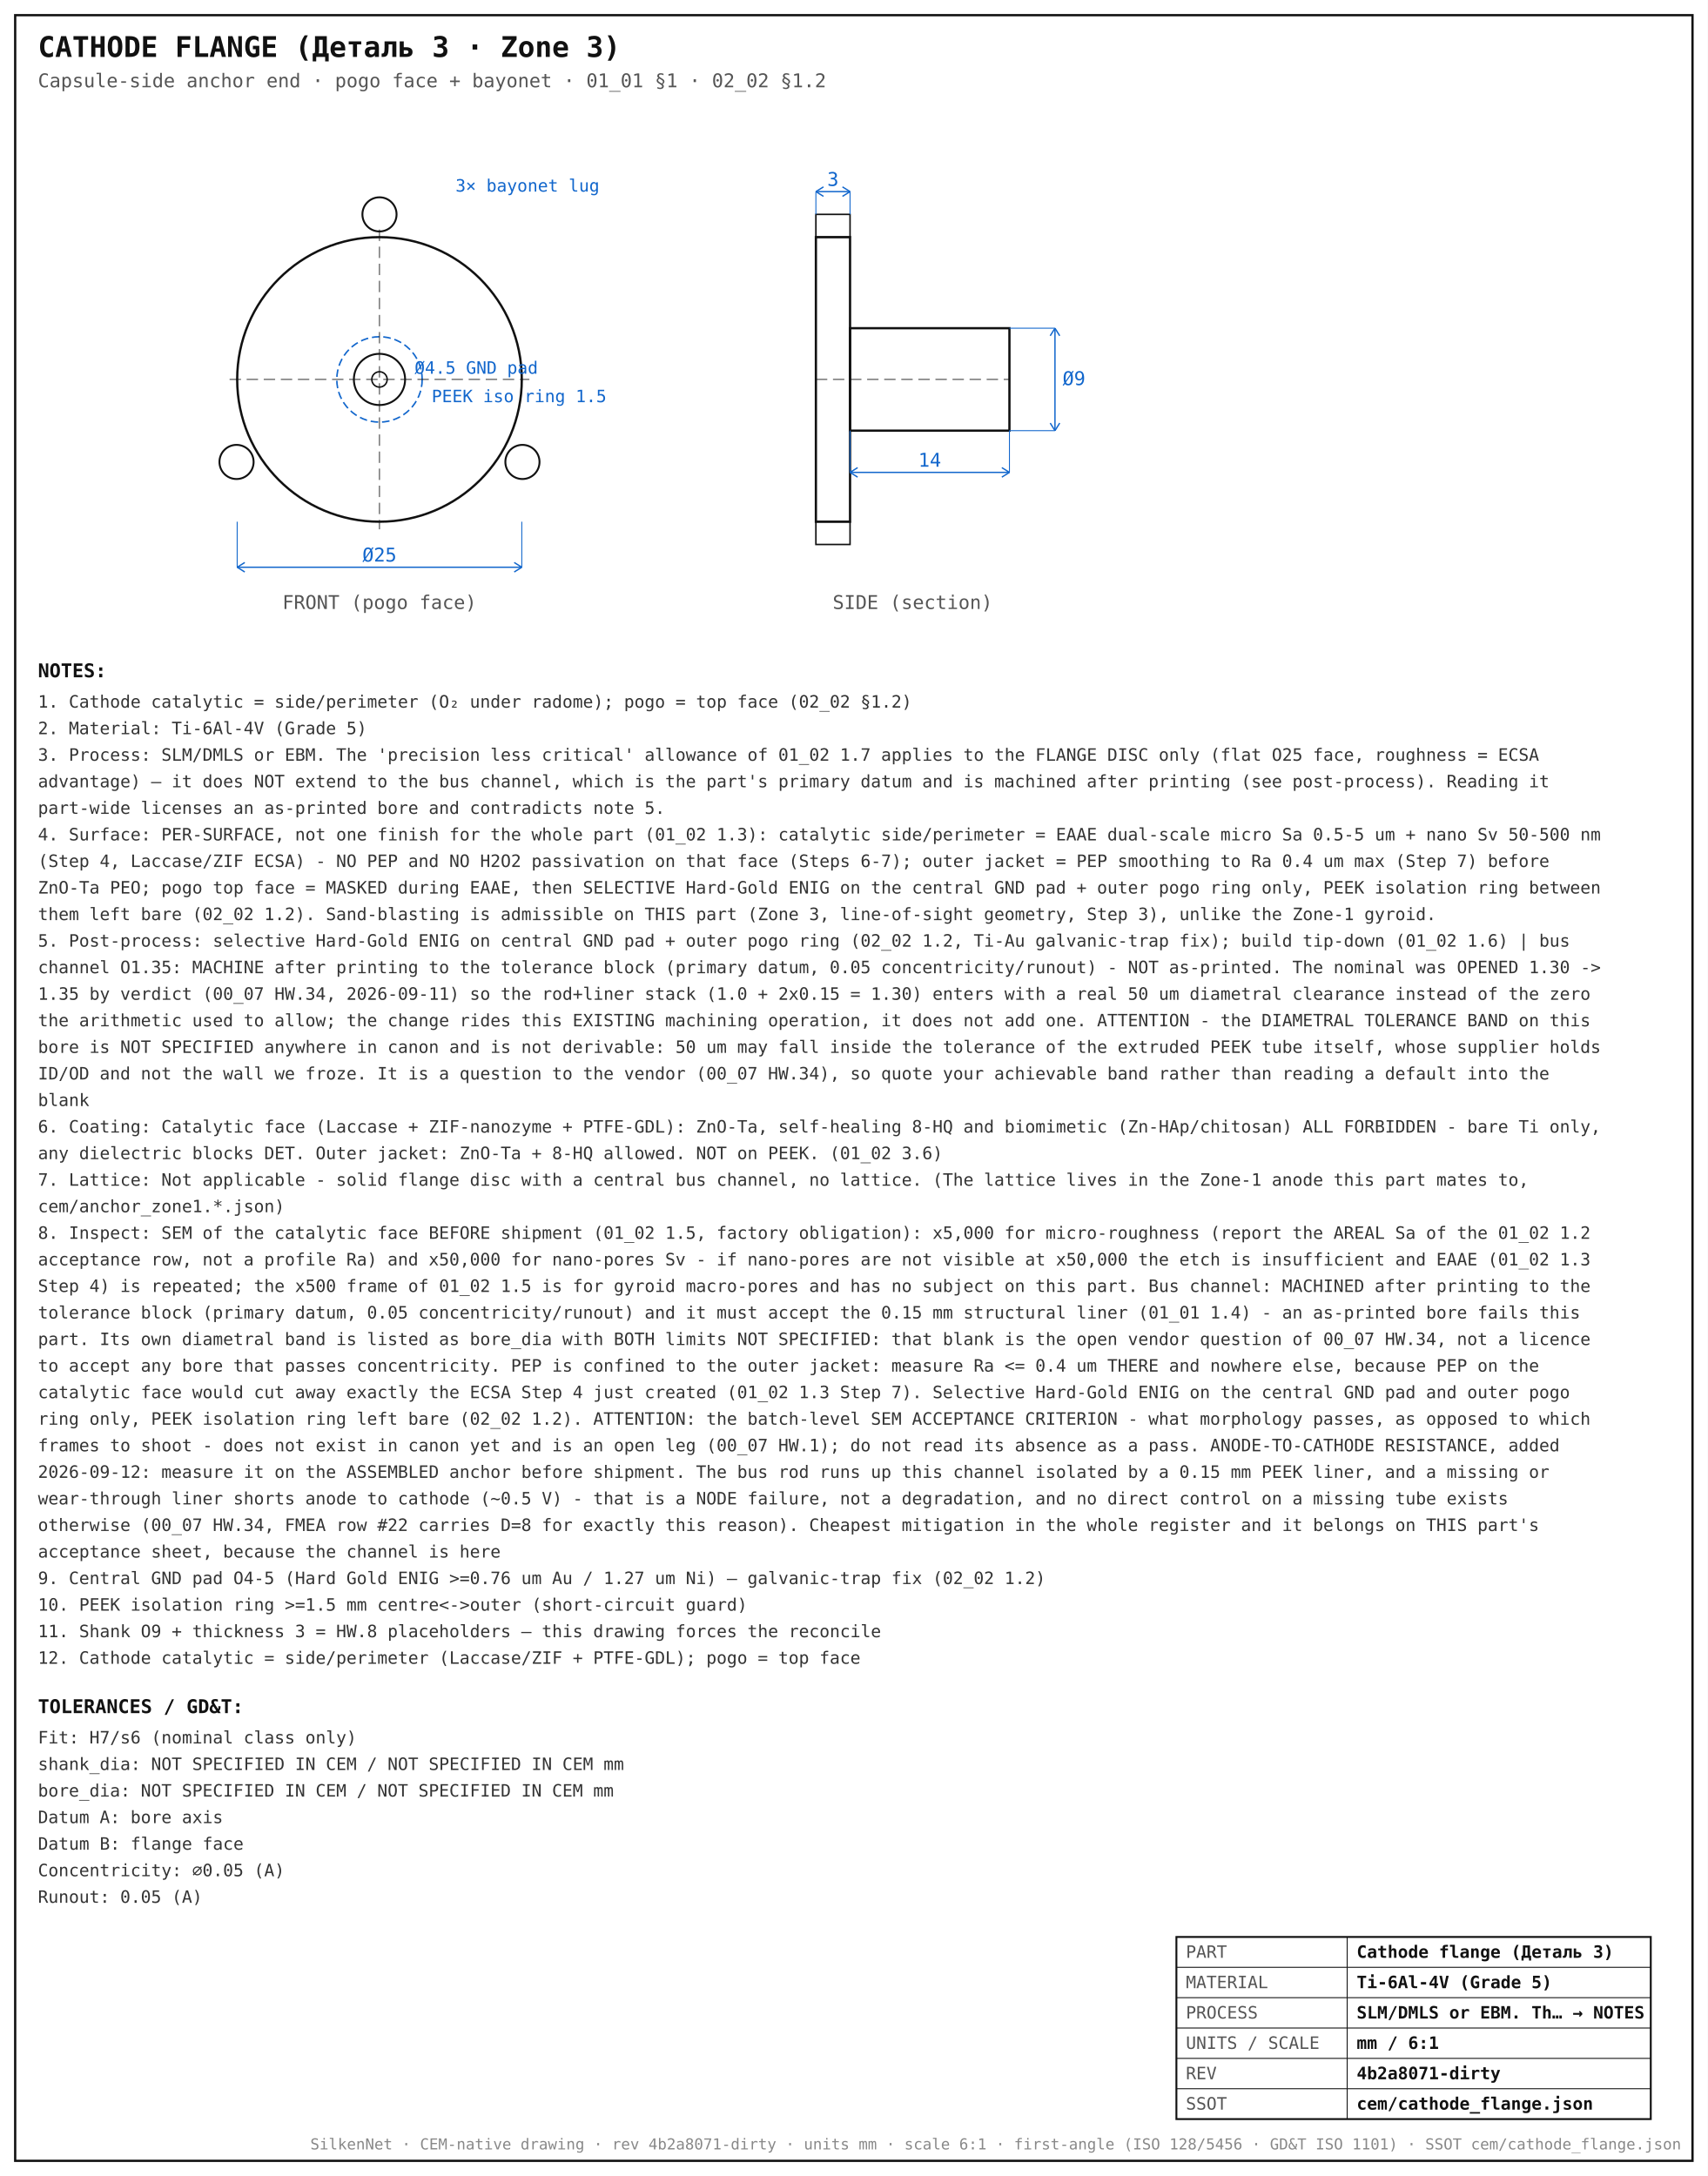
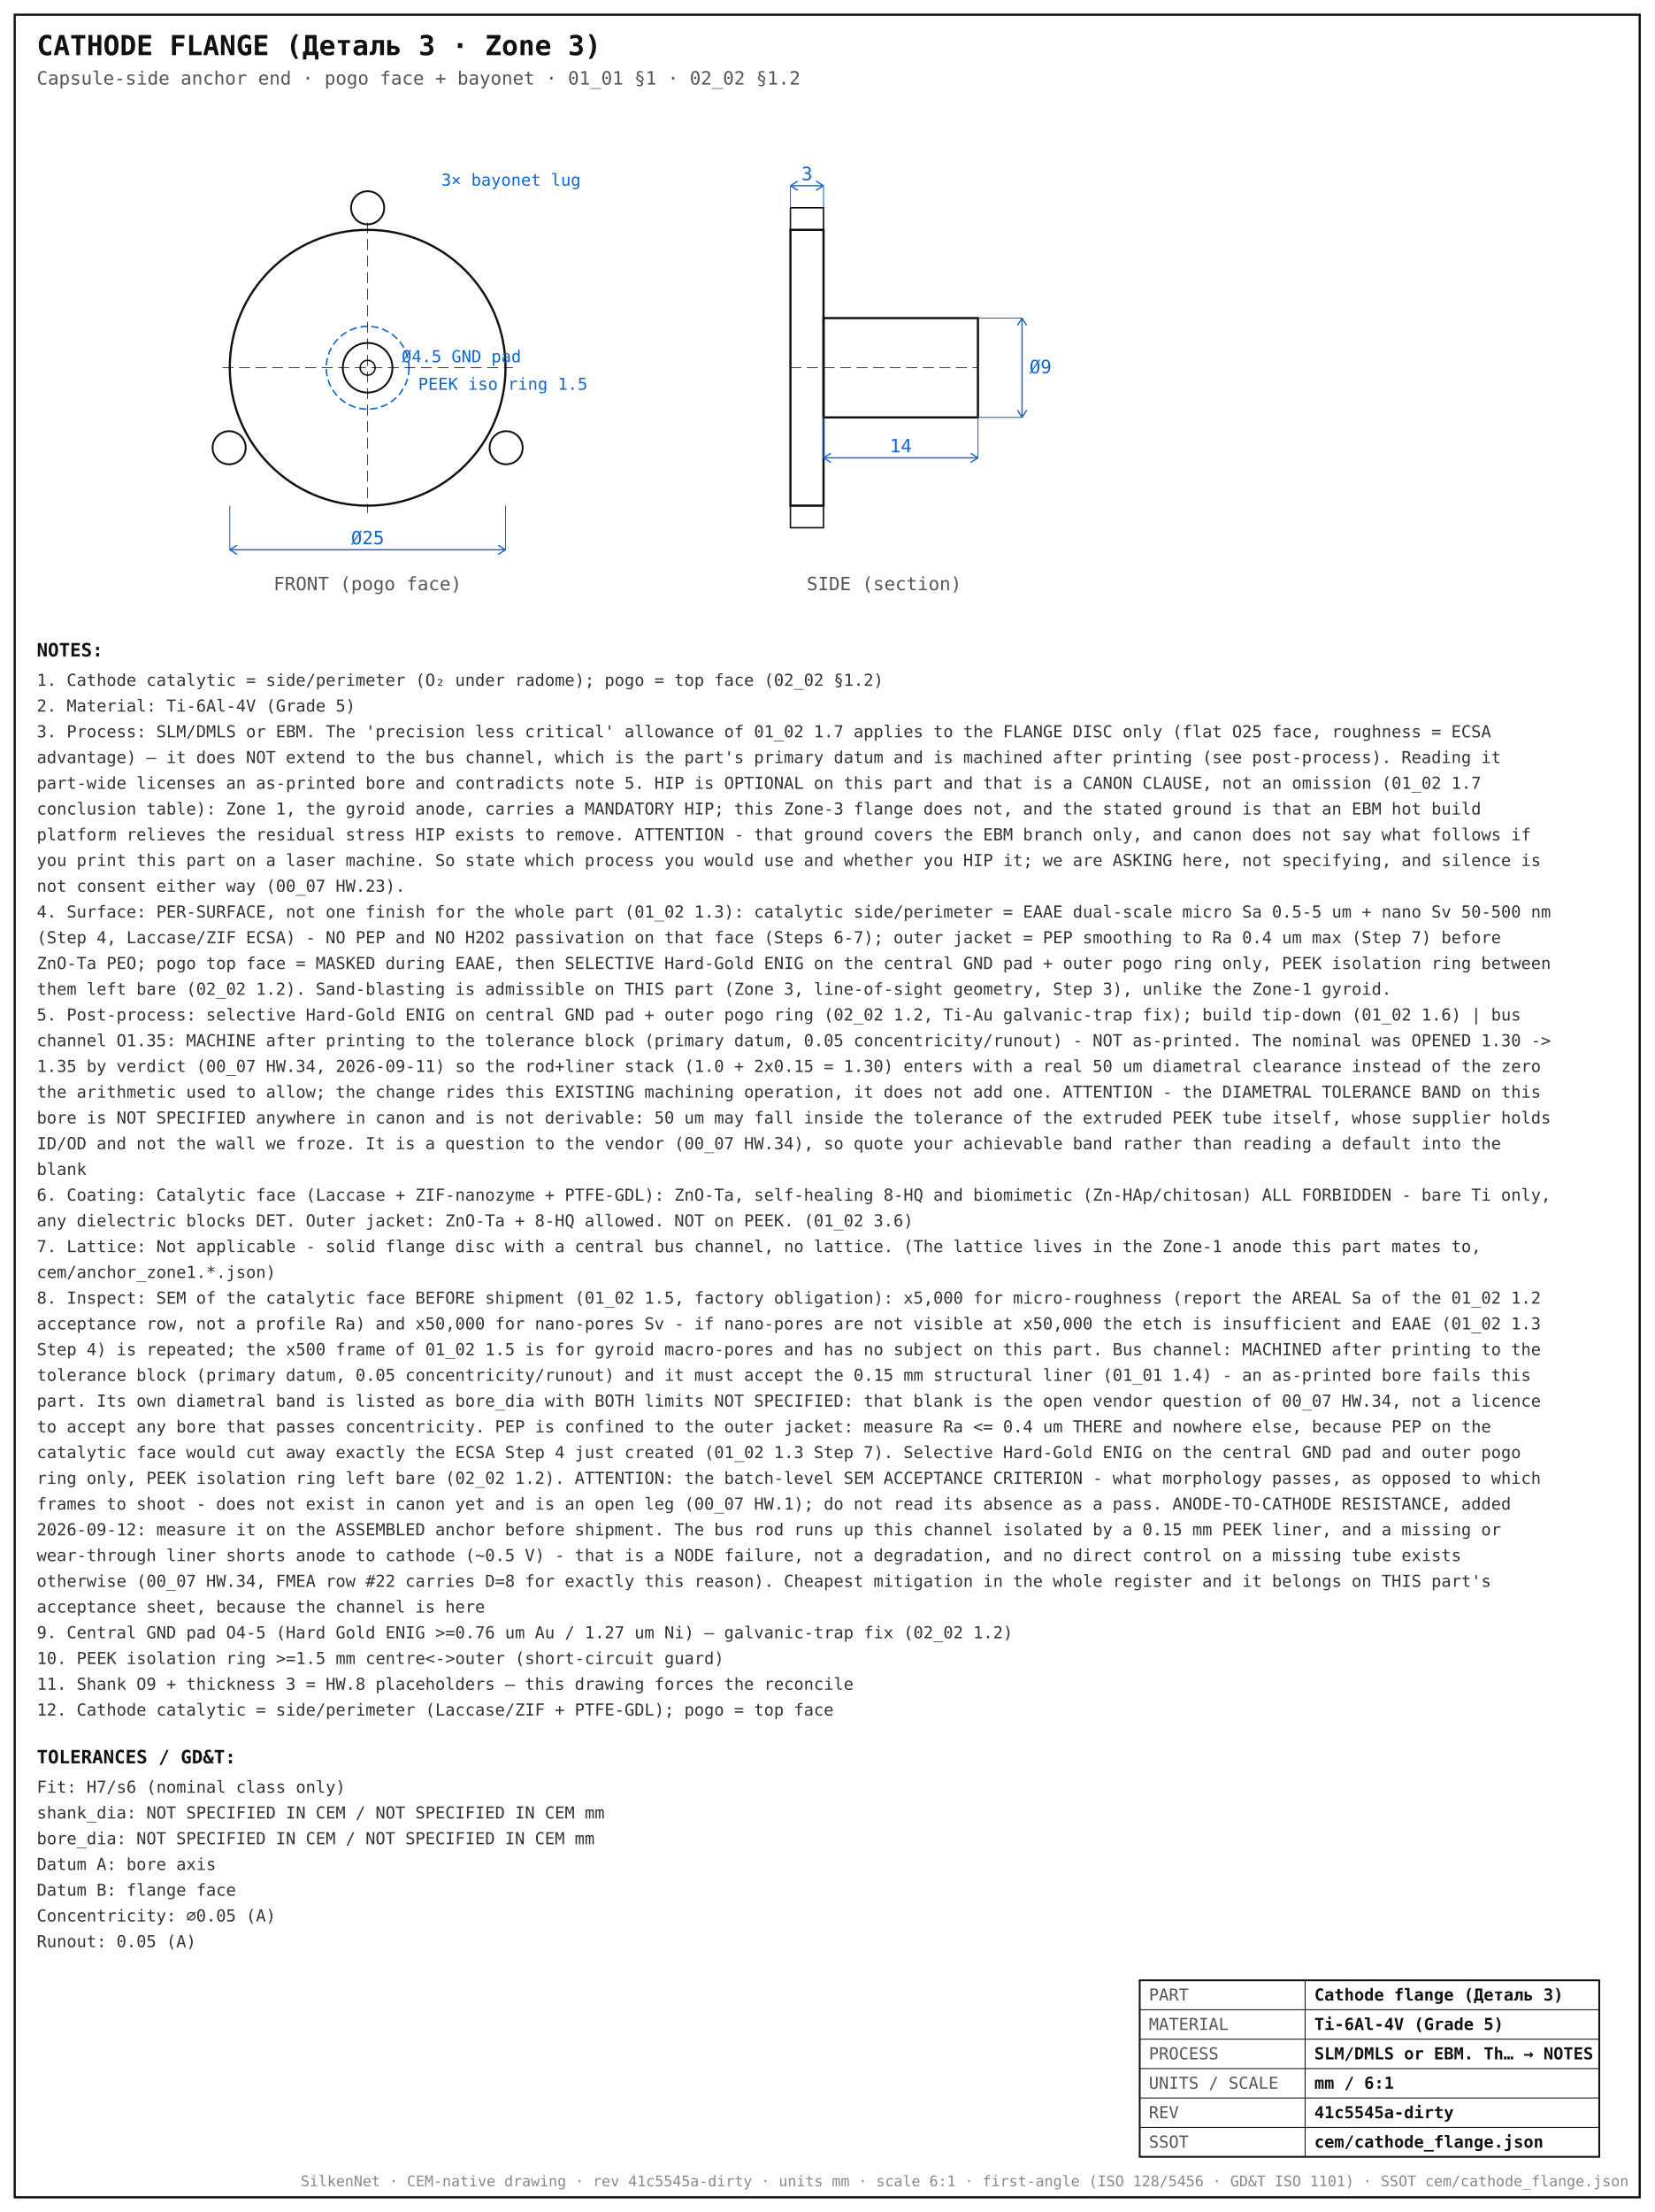
- <svg xmlns="http://www.w3.org/2000/svg" width="900" height="1147" viewBox="0 0 900 1147">
-   <rect x="0" y="0" width="900" height="1147" fill="white" />
-   <rect x="8" y="8" width="884" height="1131" fill="none" stroke="#111" stroke-width="1.2" />
+ <svg xmlns="http://www.w3.org/2000/svg" width="900" height="1203" viewBox="0 0 900 1203">
+   <rect x="0" y="0" width="900" height="1203" fill="white" />
+   <rect x="8" y="8" width="884" height="1187" fill="none" stroke="#111" stroke-width="1.2" />
  <text x="20" y="30" font-family="monospace" font-size="15" text-anchor="start" fill="#111" font-weight="bold">CATHODE FLANGE  (Деталь 3 · Zone 3)</text>
  <text x="20" y="46" font-family="monospace" font-size="10" text-anchor="start" fill="#555" font-weight="normal">Capsule-side anchor end · pogo face + bayonet · 01_01 §1 · 02_02 §1.2</text>
  <circle cx="200" cy="113" r="9" fill="none" stroke="#111" stroke-width="1" />
  <circle cx="275.34" cy="243.5" r="9" fill="none" stroke="#111" stroke-width="1" />
  <circle cx="124.66" cy="243.5" r="9" fill="none" stroke="#111" stroke-width="1" />
  <circle cx="200" cy="200" r="75" fill="none" stroke="#111" stroke-width="1.2" />
  <circle cx="200" cy="200" r="22.5" fill="none" stroke="#1166cc" stroke-width="0.8" stroke-dasharray="4 2" />
  <circle cx="200" cy="200" r="13.5" fill="none" stroke="#111" stroke-width="1" />
  <circle cx="200" cy="200" r="4.05" fill="none" stroke="#111" stroke-width="0.8" />
  <line x1="121" y1="200" x2="279" y2="200" stroke="#111" stroke-width="0.4" stroke-dasharray="6 3" />
  <line x1="200" y1="121" x2="200" y2="279" stroke="#111" stroke-width="0.4" stroke-dasharray="6 3" />
  <text x="200" y="321" font-family="monospace" font-size="10" text-anchor="middle" fill="#555" font-weight="normal">FRONT (pogo face)</text>
  <line x1="125" y1="275" x2="125" y2="299" stroke="#1166cc" stroke-width="0.5" />
  <line x1="275" y1="275" x2="275" y2="299" stroke="#1166cc" stroke-width="0.5" />
  <line x1="125" y1="299" x2="275" y2="299" stroke="#1166cc" stroke-width="0.7" />
  <line x1="125" y1="299" x2="129" y2="296.5" stroke="#1166cc" stroke-width="0.7" />
  <line x1="125" y1="299" x2="129" y2="301.5" stroke="#1166cc" stroke-width="0.7" />
  <line x1="275" y1="299" x2="271" y2="296.5" stroke="#1166cc" stroke-width="0.7" />
  <line x1="275" y1="299" x2="271" y2="301.5" stroke="#1166cc" stroke-width="0.7" />
  <text x="200" y="296" font-family="monospace" font-size="10" text-anchor="middle" fill="#1166cc" font-weight="normal">Ø25</text>
  <text x="218.5" y="197" font-family="monospace" font-size="9" text-anchor="start" fill="#1166cc" font-weight="normal">Ø4.5 GND pad</text>
  <text x="227.5" y="212" font-family="monospace" font-size="9" text-anchor="start" fill="#1166cc" font-weight="normal">PEEK iso ring 1.5</text>
  <text x="278" y="101" font-family="monospace" font-size="9" text-anchor="middle" fill="#1166cc" font-weight="normal">3× bayonet lug</text>
  <rect x="430" y="125" width="18" height="150" fill="none" stroke="#111" stroke-width="1.2" />
  <rect x="448" y="173" width="84" height="54" fill="none" stroke="#111" stroke-width="1.2" />
  <rect x="430" y="113" width="18" height="12" fill="none" stroke="#111" stroke-width="0.8" />
  <rect x="430" y="275" width="18" height="12" fill="none" stroke="#111" stroke-width="0.8" />
  <line x1="430" y1="200" x2="532" y2="200" stroke="#111" stroke-width="0.4" stroke-dasharray="6 3" />
  <text x="481" y="321" font-family="monospace" font-size="10" text-anchor="middle" fill="#555" font-weight="normal">SIDE (section)</text>
  <line x1="430" y1="113" x2="430" y2="101" stroke="#1166cc" stroke-width="0.5" />
  <line x1="448" y1="113" x2="448" y2="101" stroke="#1166cc" stroke-width="0.5" />
  <line x1="430" y1="101" x2="448" y2="101" stroke="#1166cc" stroke-width="0.7" />
  <line x1="430" y1="101" x2="434" y2="98.5" stroke="#1166cc" stroke-width="0.7" />
  <line x1="430" y1="101" x2="434" y2="103.5" stroke="#1166cc" stroke-width="0.7" />
  <line x1="448" y1="101" x2="444" y2="98.5" stroke="#1166cc" stroke-width="0.7" />
  <line x1="448" y1="101" x2="444" y2="103.5" stroke="#1166cc" stroke-width="0.7" />
  <text x="439" y="98" font-family="monospace" font-size="10" text-anchor="middle" fill="#1166cc" font-weight="normal">3</text>
  <line x1="448" y1="227" x2="448" y2="249" stroke="#1166cc" stroke-width="0.5" />
  <line x1="532" y1="227" x2="532" y2="249" stroke="#1166cc" stroke-width="0.5" />
  <line x1="448" y1="249" x2="532" y2="249" stroke="#1166cc" stroke-width="0.7" />
  <line x1="448" y1="249" x2="452" y2="246.5" stroke="#1166cc" stroke-width="0.7" />
  <line x1="448" y1="249" x2="452" y2="251.5" stroke="#1166cc" stroke-width="0.7" />
  <line x1="532" y1="249" x2="528" y2="246.5" stroke="#1166cc" stroke-width="0.7" />
  <line x1="532" y1="249" x2="528" y2="251.5" stroke="#1166cc" stroke-width="0.7" />
  <text x="490" y="246" font-family="monospace" font-size="10" text-anchor="middle" fill="#1166cc" font-weight="normal">14</text>
  <line x1="532" y1="173" x2="556" y2="173" stroke="#1166cc" stroke-width="0.5" />
  <line x1="532" y1="227" x2="556" y2="227" stroke="#1166cc" stroke-width="0.5" />
  <line x1="556" y1="173" x2="556" y2="227" stroke="#1166cc" stroke-width="0.7" />
  <line x1="556" y1="173" x2="553.5" y2="177" stroke="#1166cc" stroke-width="0.7" />
  <line x1="556" y1="173" x2="558.5" y2="177" stroke="#1166cc" stroke-width="0.7" />
  <line x1="556" y1="227" x2="553.5" y2="223" stroke="#1166cc" stroke-width="0.7" />
  <line x1="556" y1="227" x2="558.5" y2="223" stroke="#1166cc" stroke-width="0.7" />
  <text x="560" y="203" font-family="monospace" font-size="10" text-anchor="start" fill="#1166cc" font-weight="normal">Ø9</text>
  <text x="20" y="357" font-family="monospace" font-size="10" text-anchor="start" fill="#111" font-weight="bold">NOTES:</text>
  <text x="20" y="373" font-family="monospace" font-size="9" text-anchor="start" fill="#333" font-weight="normal">1. Cathode catalytic = side/perimeter (O₂ under radome); pogo = top face (02_02 §1.2)</text>
  <text x="20" y="387" font-family="monospace" font-size="9" text-anchor="start" fill="#333" font-weight="normal">2. Material: Ti-6Al-4V (Grade 5)</text>
  <text x="20" y="401" font-family="monospace" font-size="9" text-anchor="start" fill="#333" font-weight="normal">3. Process: SLM/DMLS or EBM. The 'precision less critical' allowance of 01_02 1.7 applies to the FLANGE DISC only (flat O25 face, roughness = ECSA</text>
  <text x="20" y="415" font-family="monospace" font-size="9" text-anchor="start" fill="#333" font-weight="normal">   advantage) — it does NOT extend to the bus channel, which is the part's primary datum and is machined after printing (see post-process). Reading it</text>
-   <text x="20" y="429" font-family="monospace" font-size="9" text-anchor="start" fill="#333" font-weight="normal">   part-wide licenses an as-printed bore and contradicts note 5.</text>
-   <text x="20" y="443" font-family="monospace" font-size="9" text-anchor="start" fill="#333" font-weight="normal">4. Surface: PER-SURFACE, not one finish for the whole part (01_02 1.3): catalytic side/perimeter = EAAE dual-scale micro Sa 0.5-5 um + nano Sv 50-500 nm</text>
-   <text x="20" y="457" font-family="monospace" font-size="9" text-anchor="start" fill="#333" font-weight="normal">   (Step 4, Laccase/ZIF ECSA) - NO PEP and NO H2O2 passivation on that face (Steps 6-7); outer jacket = PEP smoothing to Ra 0.4 um max (Step 7) before</text>
-   <text x="20" y="471" font-family="monospace" font-size="9" text-anchor="start" fill="#333" font-weight="normal">   ZnO-Ta PEO; pogo top face = MASKED during EAAE, then SELECTIVE Hard-Gold ENIG on the central GND pad + outer pogo ring only, PEEK isolation ring between</text>
-   <text x="20" y="485" font-family="monospace" font-size="9" text-anchor="start" fill="#333" font-weight="normal">   them left bare (02_02 1.2). Sand-blasting is admissible on THIS part (Zone 3, line-of-sight geometry, Step 3), unlike the Zone-1 gyroid.</text>
-   <text x="20" y="499" font-family="monospace" font-size="9" text-anchor="start" fill="#333" font-weight="normal">5. Post-process: selective Hard-Gold ENIG on central GND pad + outer pogo ring (02_02 1.2, Ti-Au galvanic-trap fix); build tip-down (01_02 1.6) | bus</text>
-   <text x="20" y="513" font-family="monospace" font-size="9" text-anchor="start" fill="#333" font-weight="normal">   channel O1.35: MACHINE after printing to the tolerance block (primary datum, 0.05 concentricity/runout) - NOT as-printed. The nominal was OPENED 1.30 -&gt;</text>
-   <text x="20" y="527" font-family="monospace" font-size="9" text-anchor="start" fill="#333" font-weight="normal">   1.35 by verdict (00_07 HW.34, 2026-09-11) so the rod+liner stack (1.0 + 2x0.15 = 1.30) enters with a real 50 um diametral clearance instead of the zero</text>
-   <text x="20" y="541" font-family="monospace" font-size="9" text-anchor="start" fill="#333" font-weight="normal">   the arithmetic used to allow; the change rides this EXISTING machining operation, it does not add one. ATTENTION - the DIAMETRAL TOLERANCE BAND on this</text>
-   <text x="20" y="555" font-family="monospace" font-size="9" text-anchor="start" fill="#333" font-weight="normal">   bore is NOT SPECIFIED anywhere in canon and is not derivable: 50 um may fall inside the tolerance of the extruded PEEK tube itself, whose supplier holds</text>
-   <text x="20" y="569" font-family="monospace" font-size="9" text-anchor="start" fill="#333" font-weight="normal">   ID/OD and not the wall we froze. It is a question to the vendor (00_07 HW.34), so quote your achievable band rather than reading a default into the</text>
-   <text x="20" y="583" font-family="monospace" font-size="9" text-anchor="start" fill="#333" font-weight="normal">   blank</text>
-   <text x="20" y="597" font-family="monospace" font-size="9" text-anchor="start" fill="#333" font-weight="normal">6. Coating: Catalytic face (Laccase + ZIF-nanozyme + PTFE-GDL): ZnO-Ta, self-healing 8-HQ and biomimetic (Zn-HAp/chitosan) ALL FORBIDDEN - bare Ti only,</text>
-   <text x="20" y="611" font-family="monospace" font-size="9" text-anchor="start" fill="#333" font-weight="normal">   any dielectric blocks DET. Outer jacket: ZnO-Ta + 8-HQ allowed. NOT on PEEK. (01_02 3.6)</text>
-   <text x="20" y="625" font-family="monospace" font-size="9" text-anchor="start" fill="#333" font-weight="normal">7. Lattice: Not applicable - solid flange disc with a central bus channel, no lattice. (The lattice lives in the Zone-1 anode this part mates to,</text>
-   <text x="20" y="639" font-family="monospace" font-size="9" text-anchor="start" fill="#333" font-weight="normal">   cem/anchor_zone1.*.json)</text>
-   <text x="20" y="653" font-family="monospace" font-size="9" text-anchor="start" fill="#333" font-weight="normal">8. Inspect: SEM of the catalytic face BEFORE shipment (01_02 1.5, factory obligation): x5,000 for micro-roughness (report the AREAL Sa of the 01_02 1.2</text>
-   <text x="20" y="667" font-family="monospace" font-size="9" text-anchor="start" fill="#333" font-weight="normal">   acceptance row, not a profile Ra) and x50,000 for nano-pores Sv - if nano-pores are not visible at x50,000 the etch is insufficient and EAAE (01_02 1.3</text>
-   <text x="20" y="681" font-family="monospace" font-size="9" text-anchor="start" fill="#333" font-weight="normal">   Step 4) is repeated; the x500 frame of 01_02 1.5 is for gyroid macro-pores and has no subject on this part. Bus channel: MACHINED after printing to the</text>
-   <text x="20" y="695" font-family="monospace" font-size="9" text-anchor="start" fill="#333" font-weight="normal">   tolerance block (primary datum, 0.05 concentricity/runout) and it must accept the 0.15 mm structural liner (01_01 1.4) - an as-printed bore fails this</text>
-   <text x="20" y="709" font-family="monospace" font-size="9" text-anchor="start" fill="#333" font-weight="normal">   part. Its own diametral band is listed as bore_dia with BOTH limits NOT SPECIFIED: that blank is the open vendor question of 00_07 HW.34, not a licence</text>
-   <text x="20" y="723" font-family="monospace" font-size="9" text-anchor="start" fill="#333" font-weight="normal">   to accept any bore that passes concentricity. PEP is confined to the outer jacket: measure Ra &lt;= 0.4 um THERE and nowhere else, because PEP on the</text>
-   <text x="20" y="737" font-family="monospace" font-size="9" text-anchor="start" fill="#333" font-weight="normal">   catalytic face would cut away exactly the ECSA Step 4 just created (01_02 1.3 Step 7). Selective Hard-Gold ENIG on the central GND pad and outer pogo</text>
-   <text x="20" y="751" font-family="monospace" font-size="9" text-anchor="start" fill="#333" font-weight="normal">   ring only, PEEK isolation ring left bare (02_02 1.2). ATTENTION: the batch-level SEM ACCEPTANCE CRITERION - what morphology passes, as opposed to which</text>
-   <text x="20" y="765" font-family="monospace" font-size="9" text-anchor="start" fill="#333" font-weight="normal">   frames to shoot - does not exist in canon yet and is an open leg (00_07 HW.1); do not read its absence as a pass. ANODE-TO-CATHODE RESISTANCE, added</text>
-   <text x="20" y="779" font-family="monospace" font-size="9" text-anchor="start" fill="#333" font-weight="normal">   2026-09-12: measure it on the ASSEMBLED anchor before shipment. The bus rod runs up this channel isolated by a 0.15 mm PEEK liner, and a missing or</text>
-   <text x="20" y="793" font-family="monospace" font-size="9" text-anchor="start" fill="#333" font-weight="normal">   wear-through liner shorts anode to cathode (~0.5 V) - that is a NODE failure, not a degradation, and no direct control on a missing tube exists</text>
-   <text x="20" y="807" font-family="monospace" font-size="9" text-anchor="start" fill="#333" font-weight="normal">   otherwise (00_07 HW.34, FMEA row #22 carries D=8 for exactly this reason). Cheapest mitigation in the whole register and it belongs on THIS part's</text>
-   <text x="20" y="821" font-family="monospace" font-size="9" text-anchor="start" fill="#333" font-weight="normal">   acceptance sheet, because the channel is here</text>
-   <text x="20" y="835" font-family="monospace" font-size="9" text-anchor="start" fill="#333" font-weight="normal">9. Central GND pad O4-5 (Hard Gold ENIG &gt;=0.76 um Au / 1.27 um Ni) — galvanic-trap fix (02_02 1.2)</text>
-   <text x="20" y="849" font-family="monospace" font-size="9" text-anchor="start" fill="#333" font-weight="normal">10. PEEK isolation ring &gt;=1.5 mm centre&lt;-&gt;outer (short-circuit guard)</text>
-   <text x="20" y="863" font-family="monospace" font-size="9" text-anchor="start" fill="#333" font-weight="normal">11. Shank O9 + thickness 3 = HW.8 placeholders — this drawing forces the reconcile</text>
-   <text x="20" y="877" font-family="monospace" font-size="9" text-anchor="start" fill="#333" font-weight="normal">12. Cathode catalytic = side/perimeter (Laccase/ZIF + PTFE-GDL); pogo = top face</text>
-   <text x="20" y="903" font-family="monospace" font-size="10" text-anchor="start" fill="#111" font-weight="bold">TOLERANCES / GD&amp;T:</text>
-   <text x="20" y="919" font-family="monospace" font-size="9" text-anchor="start" fill="#333" font-weight="normal">Fit: H7/s6 (nominal class only)</text>
-   <text x="20" y="933" font-family="monospace" font-size="9" text-anchor="start" fill="#333" font-weight="normal">shank_dia: NOT SPECIFIED IN CEM / NOT SPECIFIED IN CEM mm</text>
-   <text x="20" y="947" font-family="monospace" font-size="9" text-anchor="start" fill="#333" font-weight="normal">bore_dia: NOT SPECIFIED IN CEM / NOT SPECIFIED IN CEM mm</text>
-   <text x="20" y="961" font-family="monospace" font-size="9" text-anchor="start" fill="#333" font-weight="normal">Datum A: bore axis</text>
-   <text x="20" y="975" font-family="monospace" font-size="9" text-anchor="start" fill="#333" font-weight="normal">Datum B: flange face</text>
-   <text x="20" y="989" font-family="monospace" font-size="9" text-anchor="start" fill="#333" font-weight="normal">Concentricity: ⌀0.05 (A)</text>
-   <text x="20" y="1003" font-family="monospace" font-size="9" text-anchor="start" fill="#333" font-weight="normal">Runout: 0.05 (A)</text>
-   <rect x="620" y="1021" width="250" height="96" fill="none" stroke="#111" stroke-width="1" />
-   <line x1="710" y1="1021" x2="710" y2="1037" stroke="#111" stroke-width="0.5" />
-   <text x="625" y="1032" font-family="monospace" font-size="9" text-anchor="start" fill="#555" font-weight="normal">PART</text>
-   <text x="715" y="1032" font-family="monospace" font-size="9" text-anchor="start" fill="#111" font-weight="bold">Cathode flange (Деталь 3)</text>
-   <line x1="620" y1="1037" x2="870" y2="1037" stroke="#111" stroke-width="0.5" />
-   <line x1="710" y1="1037" x2="710" y2="1053" stroke="#111" stroke-width="0.5" />
-   <text x="625" y="1048" font-family="monospace" font-size="9" text-anchor="start" fill="#555" font-weight="normal">MATERIAL</text>
-   <text x="715" y="1048" font-family="monospace" font-size="9" text-anchor="start" fill="#111" font-weight="bold">Ti-6Al-4V (Grade 5)</text>
-   <line x1="620" y1="1053" x2="870" y2="1053" stroke="#111" stroke-width="0.5" />
-   <line x1="710" y1="1053" x2="710" y2="1069" stroke="#111" stroke-width="0.5" />
-   <text x="625" y="1064" font-family="monospace" font-size="9" text-anchor="start" fill="#555" font-weight="normal">PROCESS</text>
-   <text x="715" y="1064" font-family="monospace" font-size="9" text-anchor="start" fill="#111" font-weight="bold">SLM/DMLS or EBM. Th… → NOTES</text>
-   <line x1="620" y1="1069" x2="870" y2="1069" stroke="#111" stroke-width="0.5" />
-   <line x1="710" y1="1069" x2="710" y2="1085" stroke="#111" stroke-width="0.5" />
-   <text x="625" y="1080" font-family="monospace" font-size="9" text-anchor="start" fill="#555" font-weight="normal">UNITS / SCALE</text>
-   <text x="715" y="1080" font-family="monospace" font-size="9" text-anchor="start" fill="#111" font-weight="bold">mm / 6:1</text>
-   <line x1="620" y1="1085" x2="870" y2="1085" stroke="#111" stroke-width="0.5" />
-   <line x1="710" y1="1085" x2="710" y2="1101" stroke="#111" stroke-width="0.5" />
-   <text x="625" y="1096" font-family="monospace" font-size="9" text-anchor="start" fill="#555" font-weight="normal">REV</text>
-   <text x="715" y="1096" font-family="monospace" font-size="9" text-anchor="start" fill="#111" font-weight="bold">4b2a8071-dirty</text>
-   <line x1="620" y1="1101" x2="870" y2="1101" stroke="#111" stroke-width="0.5" />
-   <line x1="710" y1="1101" x2="710" y2="1117" stroke="#111" stroke-width="0.5" />
-   <text x="625" y="1112" font-family="monospace" font-size="9" text-anchor="start" fill="#555" font-weight="normal">SSOT</text>
-   <text x="715" y="1112" font-family="monospace" font-size="9" text-anchor="start" fill="#111" font-weight="bold">cem/cathode_flange.json</text>
-   <text x="886" y="1133" font-family="monospace" font-size="8" text-anchor="end" fill="#888" font-weight="normal">SilkenNet · CEM-native drawing · rev 4b2a8071-dirty · units mm · scale 6:1 · first-angle (ISO 128/5456 · GD&amp;T ISO 1101) · SSOT cem/cathode_flange.json</text>
+   <text x="20" y="429" font-family="monospace" font-size="9" text-anchor="start" fill="#333" font-weight="normal">   part-wide licenses an as-printed bore and contradicts note 5. HIP is OPTIONAL on this part and that is a CANON CLAUSE, not an omission (01_02 1.7</text>
+   <text x="20" y="443" font-family="monospace" font-size="9" text-anchor="start" fill="#333" font-weight="normal">   conclusion table): Zone 1, the gyroid anode, carries a MANDATORY HIP; this Zone-3 flange does not, and the stated ground is that an EBM hot build</text>
+   <text x="20" y="457" font-family="monospace" font-size="9" text-anchor="start" fill="#333" font-weight="normal">   platform relieves the residual stress HIP exists to remove. ATTENTION - that ground covers the EBM branch only, and canon does not say what follows if</text>
+   <text x="20" y="471" font-family="monospace" font-size="9" text-anchor="start" fill="#333" font-weight="normal">   you print this part on a laser machine. So state which process you would use and whether you HIP it; we are ASKING here, not specifying, and silence is</text>
+   <text x="20" y="485" font-family="monospace" font-size="9" text-anchor="start" fill="#333" font-weight="normal">   not consent either way (00_07 HW.23).</text>
+   <text x="20" y="499" font-family="monospace" font-size="9" text-anchor="start" fill="#333" font-weight="normal">4. Surface: PER-SURFACE, not one finish for the whole part (01_02 1.3): catalytic side/perimeter = EAAE dual-scale micro Sa 0.5-5 um + nano Sv 50-500 nm</text>
+   <text x="20" y="513" font-family="monospace" font-size="9" text-anchor="start" fill="#333" font-weight="normal">   (Step 4, Laccase/ZIF ECSA) - NO PEP and NO H2O2 passivation on that face (Steps 6-7); outer jacket = PEP smoothing to Ra 0.4 um max (Step 7) before</text>
+   <text x="20" y="527" font-family="monospace" font-size="9" text-anchor="start" fill="#333" font-weight="normal">   ZnO-Ta PEO; pogo top face = MASKED during EAAE, then SELECTIVE Hard-Gold ENIG on the central GND pad + outer pogo ring only, PEEK isolation ring between</text>
+   <text x="20" y="541" font-family="monospace" font-size="9" text-anchor="start" fill="#333" font-weight="normal">   them left bare (02_02 1.2). Sand-blasting is admissible on THIS part (Zone 3, line-of-sight geometry, Step 3), unlike the Zone-1 gyroid.</text>
+   <text x="20" y="555" font-family="monospace" font-size="9" text-anchor="start" fill="#333" font-weight="normal">5. Post-process: selective Hard-Gold ENIG on central GND pad + outer pogo ring (02_02 1.2, Ti-Au galvanic-trap fix); build tip-down (01_02 1.6) | bus</text>
+   <text x="20" y="569" font-family="monospace" font-size="9" text-anchor="start" fill="#333" font-weight="normal">   channel O1.35: MACHINE after printing to the tolerance block (primary datum, 0.05 concentricity/runout) - NOT as-printed. The nominal was OPENED 1.30 -&gt;</text>
+   <text x="20" y="583" font-family="monospace" font-size="9" text-anchor="start" fill="#333" font-weight="normal">   1.35 by verdict (00_07 HW.34, 2026-09-11) so the rod+liner stack (1.0 + 2x0.15 = 1.30) enters with a real 50 um diametral clearance instead of the zero</text>
+   <text x="20" y="597" font-family="monospace" font-size="9" text-anchor="start" fill="#333" font-weight="normal">   the arithmetic used to allow; the change rides this EXISTING machining operation, it does not add one. ATTENTION - the DIAMETRAL TOLERANCE BAND on this</text>
+   <text x="20" y="611" font-family="monospace" font-size="9" text-anchor="start" fill="#333" font-weight="normal">   bore is NOT SPECIFIED anywhere in canon and is not derivable: 50 um may fall inside the tolerance of the extruded PEEK tube itself, whose supplier holds</text>
+   <text x="20" y="625" font-family="monospace" font-size="9" text-anchor="start" fill="#333" font-weight="normal">   ID/OD and not the wall we froze. It is a question to the vendor (00_07 HW.34), so quote your achievable band rather than reading a default into the</text>
+   <text x="20" y="639" font-family="monospace" font-size="9" text-anchor="start" fill="#333" font-weight="normal">   blank</text>
+   <text x="20" y="653" font-family="monospace" font-size="9" text-anchor="start" fill="#333" font-weight="normal">6. Coating: Catalytic face (Laccase + ZIF-nanozyme + PTFE-GDL): ZnO-Ta, self-healing 8-HQ and biomimetic (Zn-HAp/chitosan) ALL FORBIDDEN - bare Ti only,</text>
+   <text x="20" y="667" font-family="monospace" font-size="9" text-anchor="start" fill="#333" font-weight="normal">   any dielectric blocks DET. Outer jacket: ZnO-Ta + 8-HQ allowed. NOT on PEEK. (01_02 3.6)</text>
+   <text x="20" y="681" font-family="monospace" font-size="9" text-anchor="start" fill="#333" font-weight="normal">7. Lattice: Not applicable - solid flange disc with a central bus channel, no lattice. (The lattice lives in the Zone-1 anode this part mates to,</text>
+   <text x="20" y="695" font-family="monospace" font-size="9" text-anchor="start" fill="#333" font-weight="normal">   cem/anchor_zone1.*.json)</text>
+   <text x="20" y="709" font-family="monospace" font-size="9" text-anchor="start" fill="#333" font-weight="normal">8. Inspect: SEM of the catalytic face BEFORE shipment (01_02 1.5, factory obligation): x5,000 for micro-roughness (report the AREAL Sa of the 01_02 1.2</text>
+   <text x="20" y="723" font-family="monospace" font-size="9" text-anchor="start" fill="#333" font-weight="normal">   acceptance row, not a profile Ra) and x50,000 for nano-pores Sv - if nano-pores are not visible at x50,000 the etch is insufficient and EAAE (01_02 1.3</text>
+   <text x="20" y="737" font-family="monospace" font-size="9" text-anchor="start" fill="#333" font-weight="normal">   Step 4) is repeated; the x500 frame of 01_02 1.5 is for gyroid macro-pores and has no subject on this part. Bus channel: MACHINED after printing to the</text>
+   <text x="20" y="751" font-family="monospace" font-size="9" text-anchor="start" fill="#333" font-weight="normal">   tolerance block (primary datum, 0.05 concentricity/runout) and it must accept the 0.15 mm structural liner (01_01 1.4) - an as-printed bore fails this</text>
+   <text x="20" y="765" font-family="monospace" font-size="9" text-anchor="start" fill="#333" font-weight="normal">   part. Its own diametral band is listed as bore_dia with BOTH limits NOT SPECIFIED: that blank is the open vendor question of 00_07 HW.34, not a licence</text>
+   <text x="20" y="779" font-family="monospace" font-size="9" text-anchor="start" fill="#333" font-weight="normal">   to accept any bore that passes concentricity. PEP is confined to the outer jacket: measure Ra &lt;= 0.4 um THERE and nowhere else, because PEP on the</text>
+   <text x="20" y="793" font-family="monospace" font-size="9" text-anchor="start" fill="#333" font-weight="normal">   catalytic face would cut away exactly the ECSA Step 4 just created (01_02 1.3 Step 7). Selective Hard-Gold ENIG on the central GND pad and outer pogo</text>
+   <text x="20" y="807" font-family="monospace" font-size="9" text-anchor="start" fill="#333" font-weight="normal">   ring only, PEEK isolation ring left bare (02_02 1.2). ATTENTION: the batch-level SEM ACCEPTANCE CRITERION - what morphology passes, as opposed to which</text>
+   <text x="20" y="821" font-family="monospace" font-size="9" text-anchor="start" fill="#333" font-weight="normal">   frames to shoot - does not exist in canon yet and is an open leg (00_07 HW.1); do not read its absence as a pass. ANODE-TO-CATHODE RESISTANCE, added</text>
+   <text x="20" y="835" font-family="monospace" font-size="9" text-anchor="start" fill="#333" font-weight="normal">   2026-09-12: measure it on the ASSEMBLED anchor before shipment. The bus rod runs up this channel isolated by a 0.15 mm PEEK liner, and a missing or</text>
+   <text x="20" y="849" font-family="monospace" font-size="9" text-anchor="start" fill="#333" font-weight="normal">   wear-through liner shorts anode to cathode (~0.5 V) - that is a NODE failure, not a degradation, and no direct control on a missing tube exists</text>
+   <text x="20" y="863" font-family="monospace" font-size="9" text-anchor="start" fill="#333" font-weight="normal">   otherwise (00_07 HW.34, FMEA row #22 carries D=8 for exactly this reason). Cheapest mitigation in the whole register and it belongs on THIS part's</text>
+   <text x="20" y="877" font-family="monospace" font-size="9" text-anchor="start" fill="#333" font-weight="normal">   acceptance sheet, because the channel is here</text>
+   <text x="20" y="891" font-family="monospace" font-size="9" text-anchor="start" fill="#333" font-weight="normal">9. Central GND pad O4-5 (Hard Gold ENIG &gt;=0.76 um Au / 1.27 um Ni) — galvanic-trap fix (02_02 1.2)</text>
+   <text x="20" y="905" font-family="monospace" font-size="9" text-anchor="start" fill="#333" font-weight="normal">10. PEEK isolation ring &gt;=1.5 mm centre&lt;-&gt;outer (short-circuit guard)</text>
+   <text x="20" y="919" font-family="monospace" font-size="9" text-anchor="start" fill="#333" font-weight="normal">11. Shank O9 + thickness 3 = HW.8 placeholders — this drawing forces the reconcile</text>
+   <text x="20" y="933" font-family="monospace" font-size="9" text-anchor="start" fill="#333" font-weight="normal">12. Cathode catalytic = side/perimeter (Laccase/ZIF + PTFE-GDL); pogo = top face</text>
+   <text x="20" y="959" font-family="monospace" font-size="10" text-anchor="start" fill="#111" font-weight="bold">TOLERANCES / GD&amp;T:</text>
+   <text x="20" y="975" font-family="monospace" font-size="9" text-anchor="start" fill="#333" font-weight="normal">Fit: H7/s6 (nominal class only)</text>
+   <text x="20" y="989" font-family="monospace" font-size="9" text-anchor="start" fill="#333" font-weight="normal">shank_dia: NOT SPECIFIED IN CEM / NOT SPECIFIED IN CEM mm</text>
+   <text x="20" y="1003" font-family="monospace" font-size="9" text-anchor="start" fill="#333" font-weight="normal">bore_dia: NOT SPECIFIED IN CEM / NOT SPECIFIED IN CEM mm</text>
+   <text x="20" y="1017" font-family="monospace" font-size="9" text-anchor="start" fill="#333" font-weight="normal">Datum A: bore axis</text>
+   <text x="20" y="1031" font-family="monospace" font-size="9" text-anchor="start" fill="#333" font-weight="normal">Datum B: flange face</text>
+   <text x="20" y="1045" font-family="monospace" font-size="9" text-anchor="start" fill="#333" font-weight="normal">Concentricity: ⌀0.05 (A)</text>
+   <text x="20" y="1059" font-family="monospace" font-size="9" text-anchor="start" fill="#333" font-weight="normal">Runout: 0.05 (A)</text>
+   <rect x="620" y="1077" width="250" height="96" fill="none" stroke="#111" stroke-width="1" />
+   <line x1="710" y1="1077" x2="710" y2="1093" stroke="#111" stroke-width="0.5" />
+   <text x="625" y="1088" font-family="monospace" font-size="9" text-anchor="start" fill="#555" font-weight="normal">PART</text>
+   <text x="715" y="1088" font-family="monospace" font-size="9" text-anchor="start" fill="#111" font-weight="bold">Cathode flange (Деталь 3)</text>
+   <line x1="620" y1="1093" x2="870" y2="1093" stroke="#111" stroke-width="0.5" />
+   <line x1="710" y1="1093" x2="710" y2="1109" stroke="#111" stroke-width="0.5" />
+   <text x="625" y="1104" font-family="monospace" font-size="9" text-anchor="start" fill="#555" font-weight="normal">MATERIAL</text>
+   <text x="715" y="1104" font-family="monospace" font-size="9" text-anchor="start" fill="#111" font-weight="bold">Ti-6Al-4V (Grade 5)</text>
+   <line x1="620" y1="1109" x2="870" y2="1109" stroke="#111" stroke-width="0.5" />
+   <line x1="710" y1="1109" x2="710" y2="1125" stroke="#111" stroke-width="0.5" />
+   <text x="625" y="1120" font-family="monospace" font-size="9" text-anchor="start" fill="#555" font-weight="normal">PROCESS</text>
+   <text x="715" y="1120" font-family="monospace" font-size="9" text-anchor="start" fill="#111" font-weight="bold">SLM/DMLS or EBM. Th… → NOTES</text>
+   <line x1="620" y1="1125" x2="870" y2="1125" stroke="#111" stroke-width="0.5" />
+   <line x1="710" y1="1125" x2="710" y2="1141" stroke="#111" stroke-width="0.5" />
+   <text x="625" y="1136" font-family="monospace" font-size="9" text-anchor="start" fill="#555" font-weight="normal">UNITS / SCALE</text>
+   <text x="715" y="1136" font-family="monospace" font-size="9" text-anchor="start" fill="#111" font-weight="bold">mm / 6:1</text>
+   <line x1="620" y1="1141" x2="870" y2="1141" stroke="#111" stroke-width="0.5" />
+   <line x1="710" y1="1141" x2="710" y2="1157" stroke="#111" stroke-width="0.5" />
+   <text x="625" y="1152" font-family="monospace" font-size="9" text-anchor="start" fill="#555" font-weight="normal">REV</text>
+   <text x="715" y="1152" font-family="monospace" font-size="9" text-anchor="start" fill="#111" font-weight="bold">41c5545a-dirty</text>
+   <line x1="620" y1="1157" x2="870" y2="1157" stroke="#111" stroke-width="0.5" />
+   <line x1="710" y1="1157" x2="710" y2="1173" stroke="#111" stroke-width="0.5" />
+   <text x="625" y="1168" font-family="monospace" font-size="9" text-anchor="start" fill="#555" font-weight="normal">SSOT</text>
+   <text x="715" y="1168" font-family="monospace" font-size="9" text-anchor="start" fill="#111" font-weight="bold">cem/cathode_flange.json</text>
+   <text x="886" y="1189" font-family="monospace" font-size="8" text-anchor="end" fill="#888" font-weight="normal">SilkenNet · CEM-native drawing · rev 41c5545a-dirty · units mm · scale 6:1 · first-angle (ISO 128/5456 · GD&amp;T ISO 1101) · SSOT cem/cathode_flange.json</text>
</svg>
